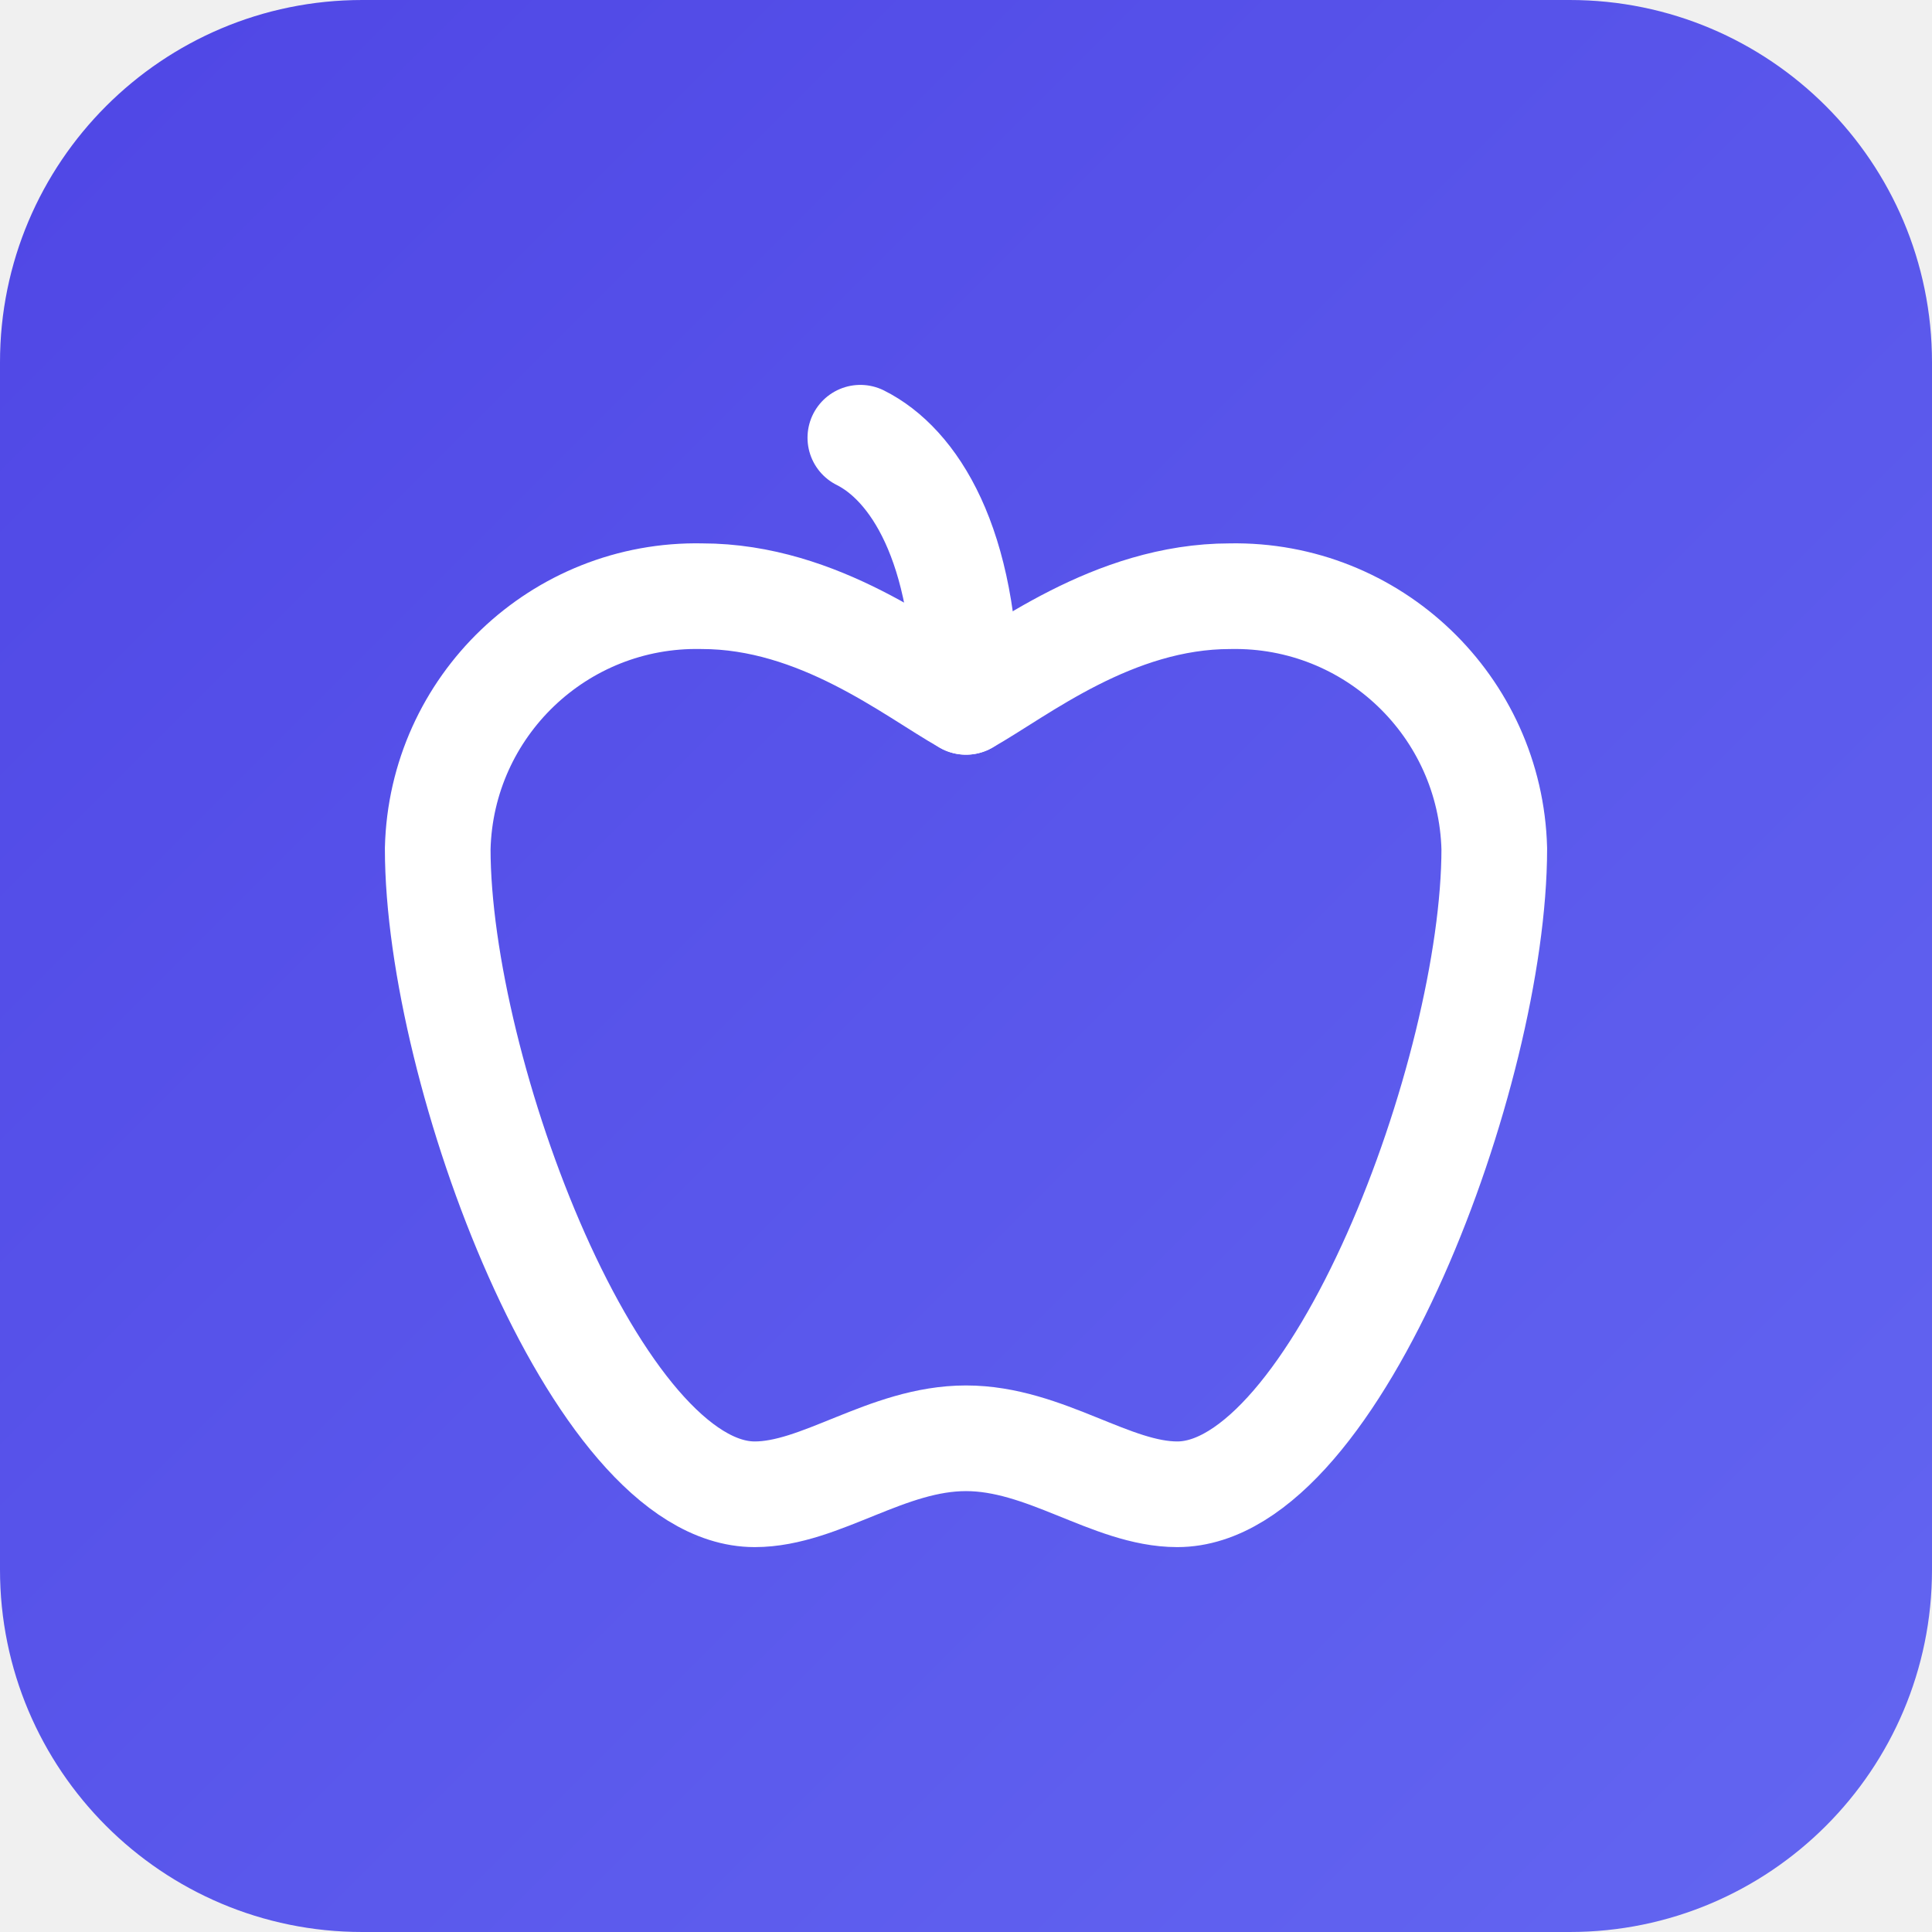
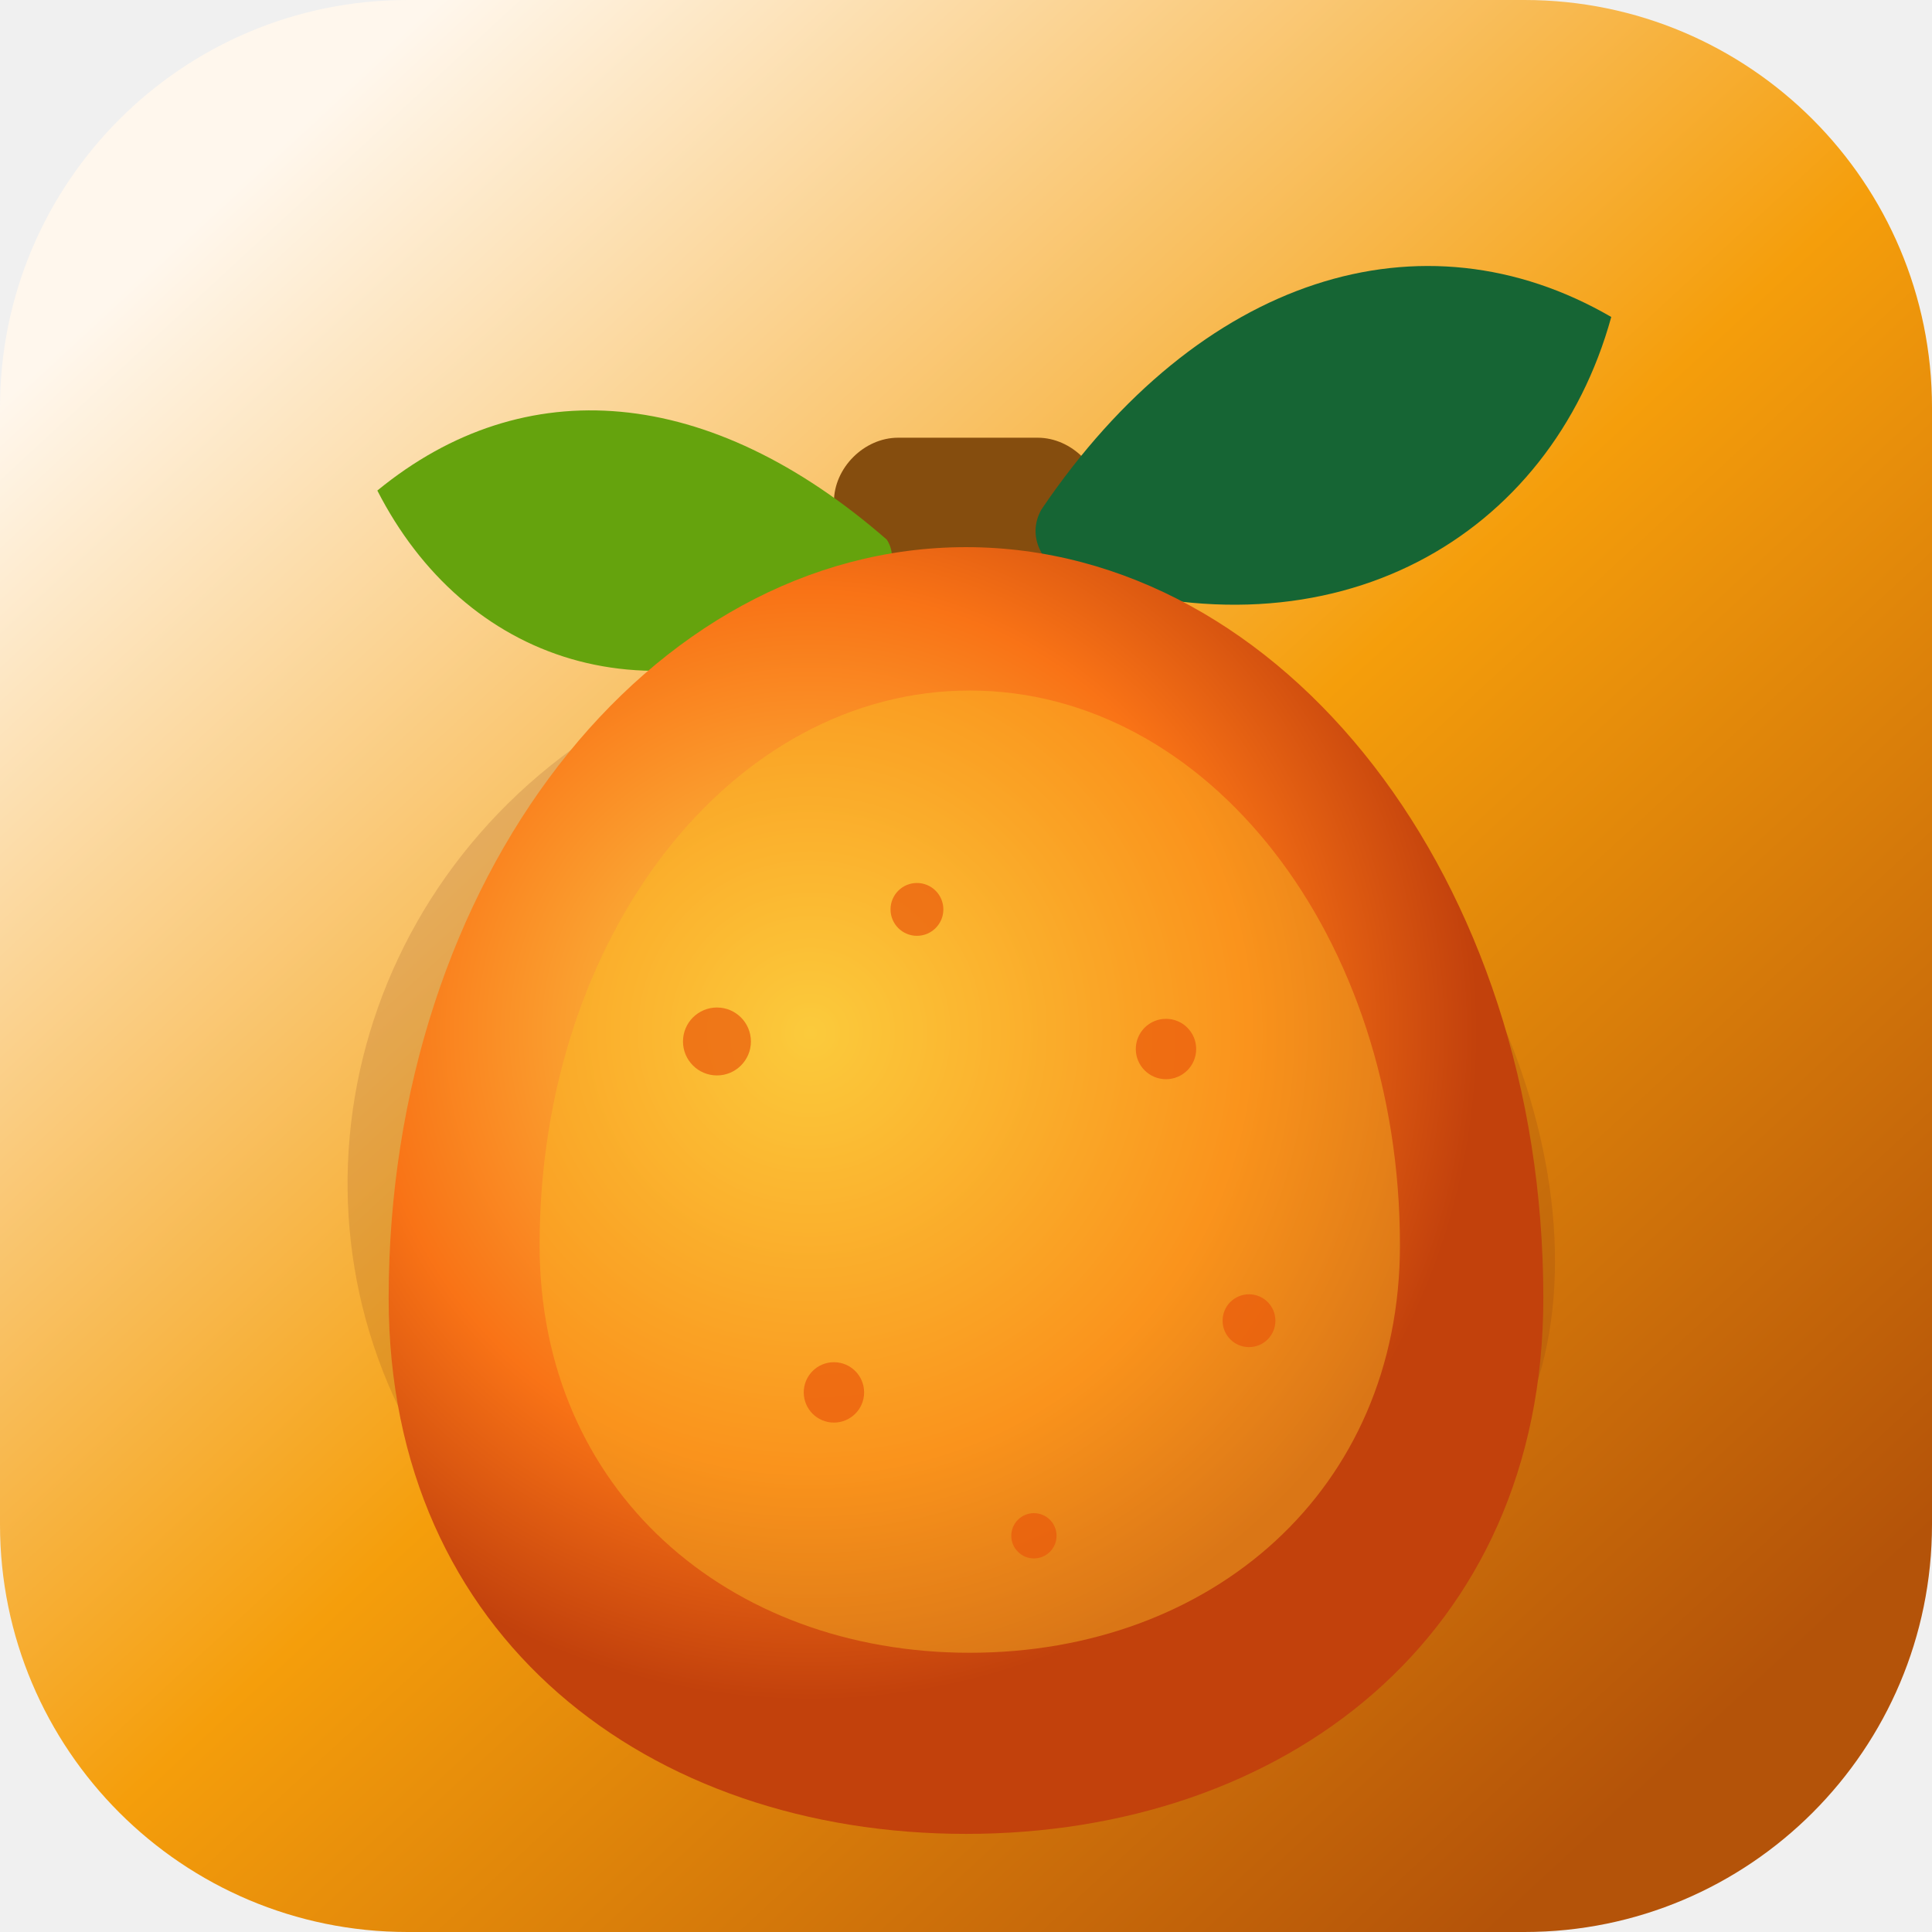
<svg xmlns="http://www.w3.org/2000/svg" viewBox="0 0 512 512">
  <defs>
-     <linearGradient id="bg" x1="0%" y1="0%" x2="100%" y2="100%">
-       <stop offset="0%" style="stop-color:#4f46e5" />
-       <stop offset="100%" style="stop-color:#6366f1" />
+     <linearGradient id="bg" x1="64" y1="48" x2="448" y2="464" gradientUnits="userSpaceOnUse">
+       <stop offset="0" stop-color="#fff7ed" />
+       <stop offset="0.52" stop-color="#f59e0b" />
+       <stop offset="1" stop-color="#b45309" />
    </linearGradient>
+     <radialGradient id="fruit" cx="0" cy="0" r="1" gradientTransform="matrix(116 132 -132 116 215 274)" gradientUnits="userSpaceOnUse">
+       <stop offset="0" stop-color="#fcd34d" />
+       <stop offset="0.66" stop-color="#f97316" />
+       <stop offset="1" stop-color="#c2410c" />
+     </radialGradient>
  </defs>
-   <rect width="512" height="512" rx="96" fill="url(#bg)" />
-   <g transform="translate(256,256) scale(14)" fill="none" stroke="white" stroke-width="2" stroke-linecap="round" stroke-linejoin="round">
-     <path d="M12 20.94c1.5 0 2.75 1.06 4 1.06 3 0 6-8 6-12.22A4.91 4.91 0 0 0 17 5c-2.22 0-4 1.44-5 2-1-.56-2.78-2-5-2a4.9 4.9 0 0 0-5 4.78C2 14 5 22 8 22c1.25 0 2.5-1.06 4-1.06Z" transform="translate(-12, -12)" />
-     <path d="M10 2c1 .5 2 2 2 5" transform="translate(-12, -12)" />
+   <rect width="512" height="512" rx="108" fill="url(#bg)" />
+   <path fill="#7c2d12" opacity=".16" d="M111 383c37 64 250 67 290-2 30-53-3-151-73-191-48-27-108-29-156-4-76 39-101 129-61 197Z" />
+   <path fill="#854d0e" d="M238 116h37c9 0 17 8 17 17v69h-71v-69c0-9 8-17 17-17Z" />
+   <path fill="#166534" d="M276 135c42-62 101-80 151-51-16 58-73 92-143 69-8-3-12-11-8-18Z" />
+   <path fill="#65a30d" d="M235 143c-47-41-96-45-135-13 23 45 72 63 126 33 8-4 13-14 9-20Z" />
+   <path fill="url(#fruit)" d="M103 344c0 90 69 142 153 142s153-52 153-142c0-111-69-199-153-199s-153 88-153 199Z" />
+   <path fill="#fbbf24" opacity=".42" d="M143 330c0 65 50 108 114 108s114-43 114-108c0-82-51-147-114-147s-114 65-114 147Z" />
+   <g fill="#ea580c" opacity=".7">
+     <circle cx="190" cy="276" r="9" />
+     <circle cx="243" cy="241" r="7" />
+     <circle cx="309" cy="278" r="8" />
+     <circle cx="331" cy="350" r="7" />
+     <circle cx="221" cy="369" r="8" />
+     <circle cx="274" cy="407" r="6" />
  </g>
</svg>
